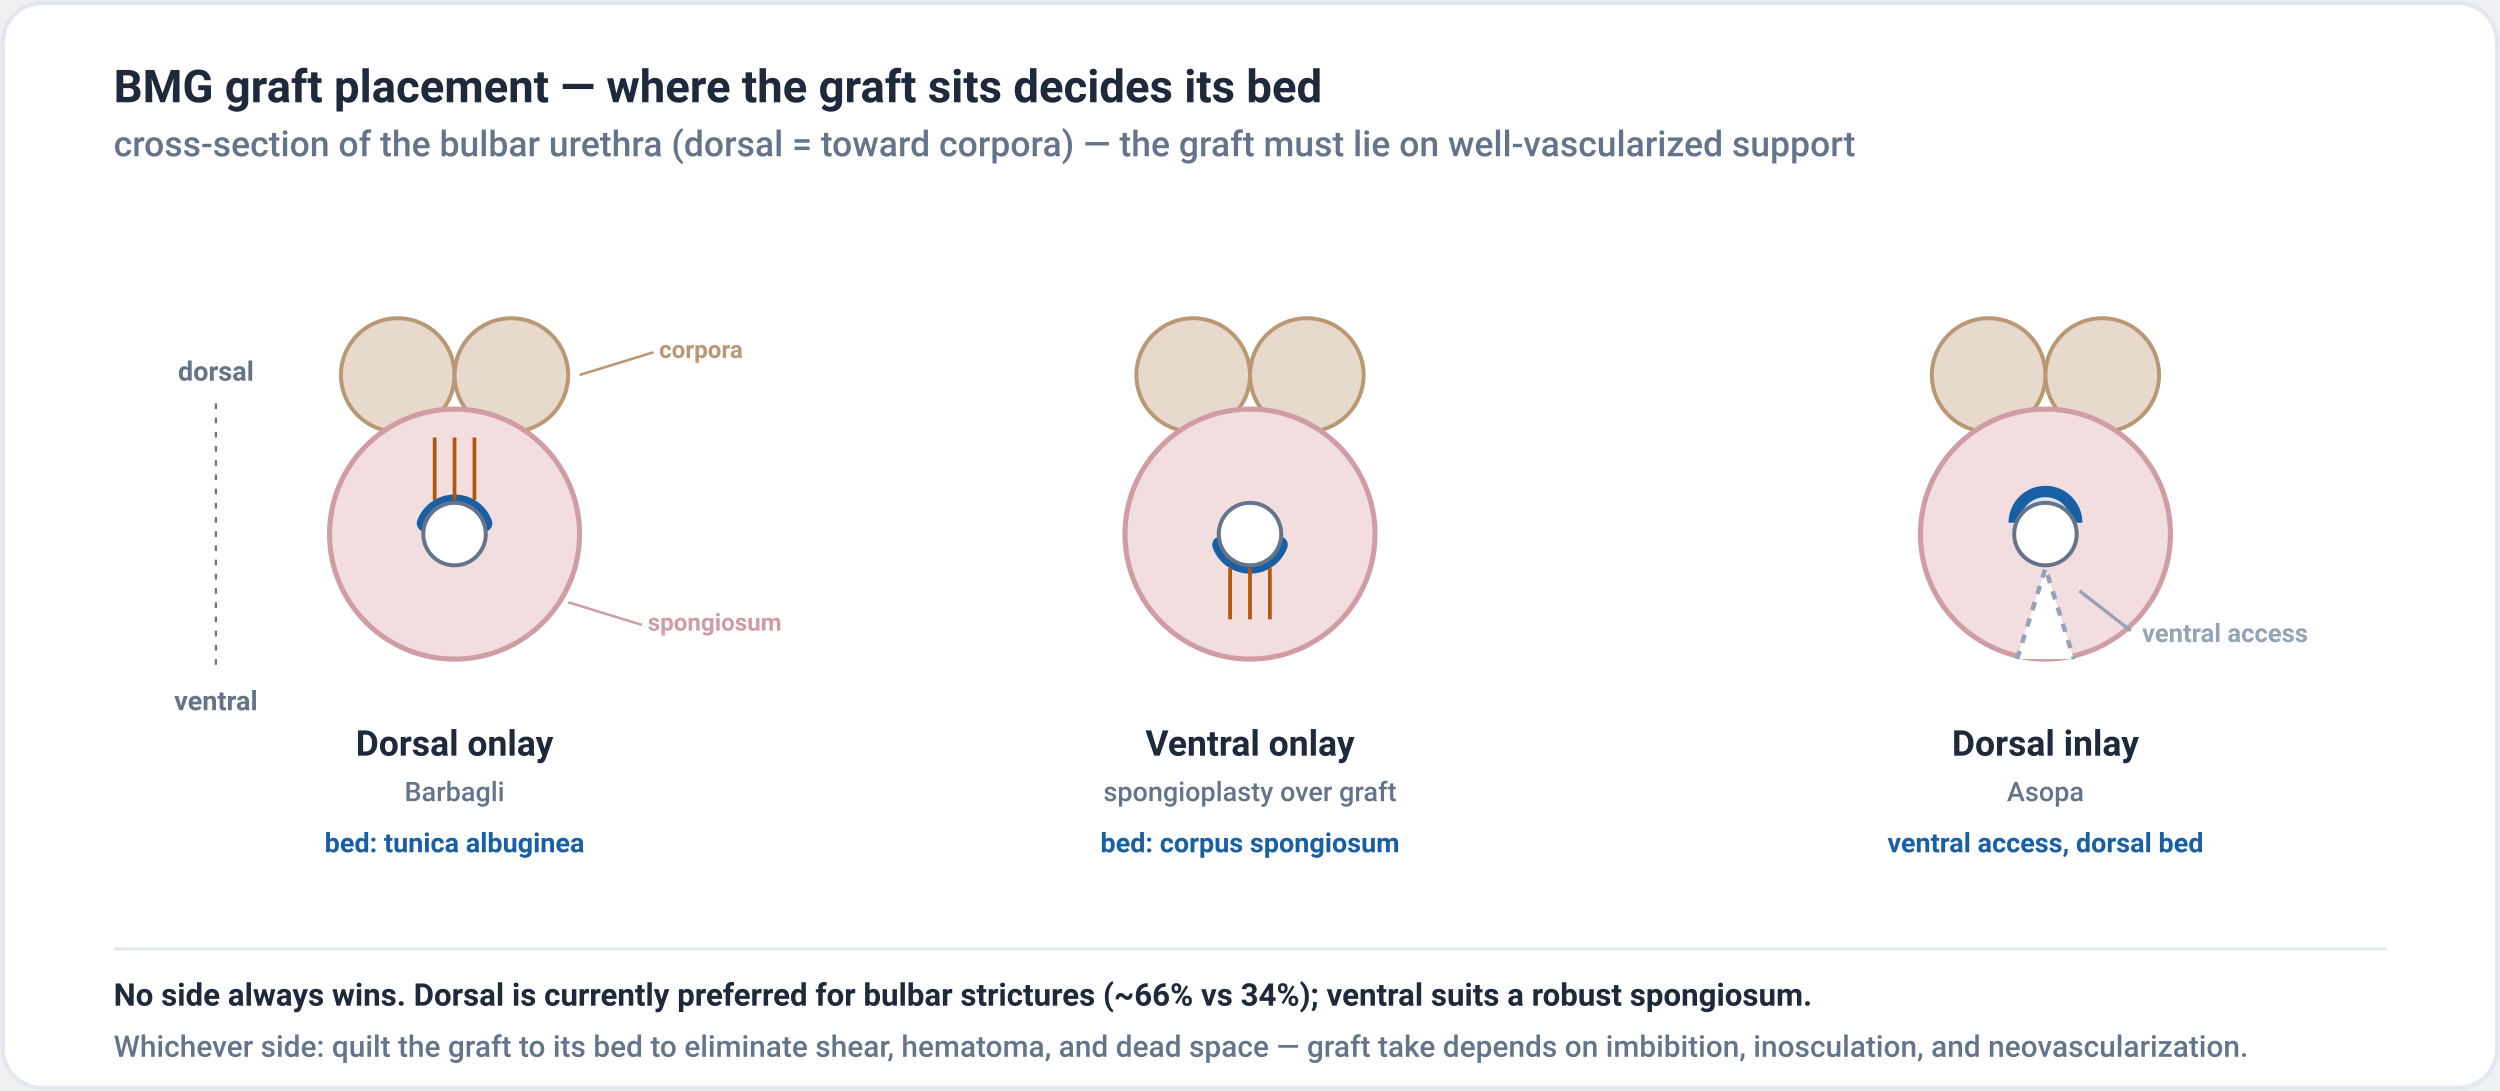
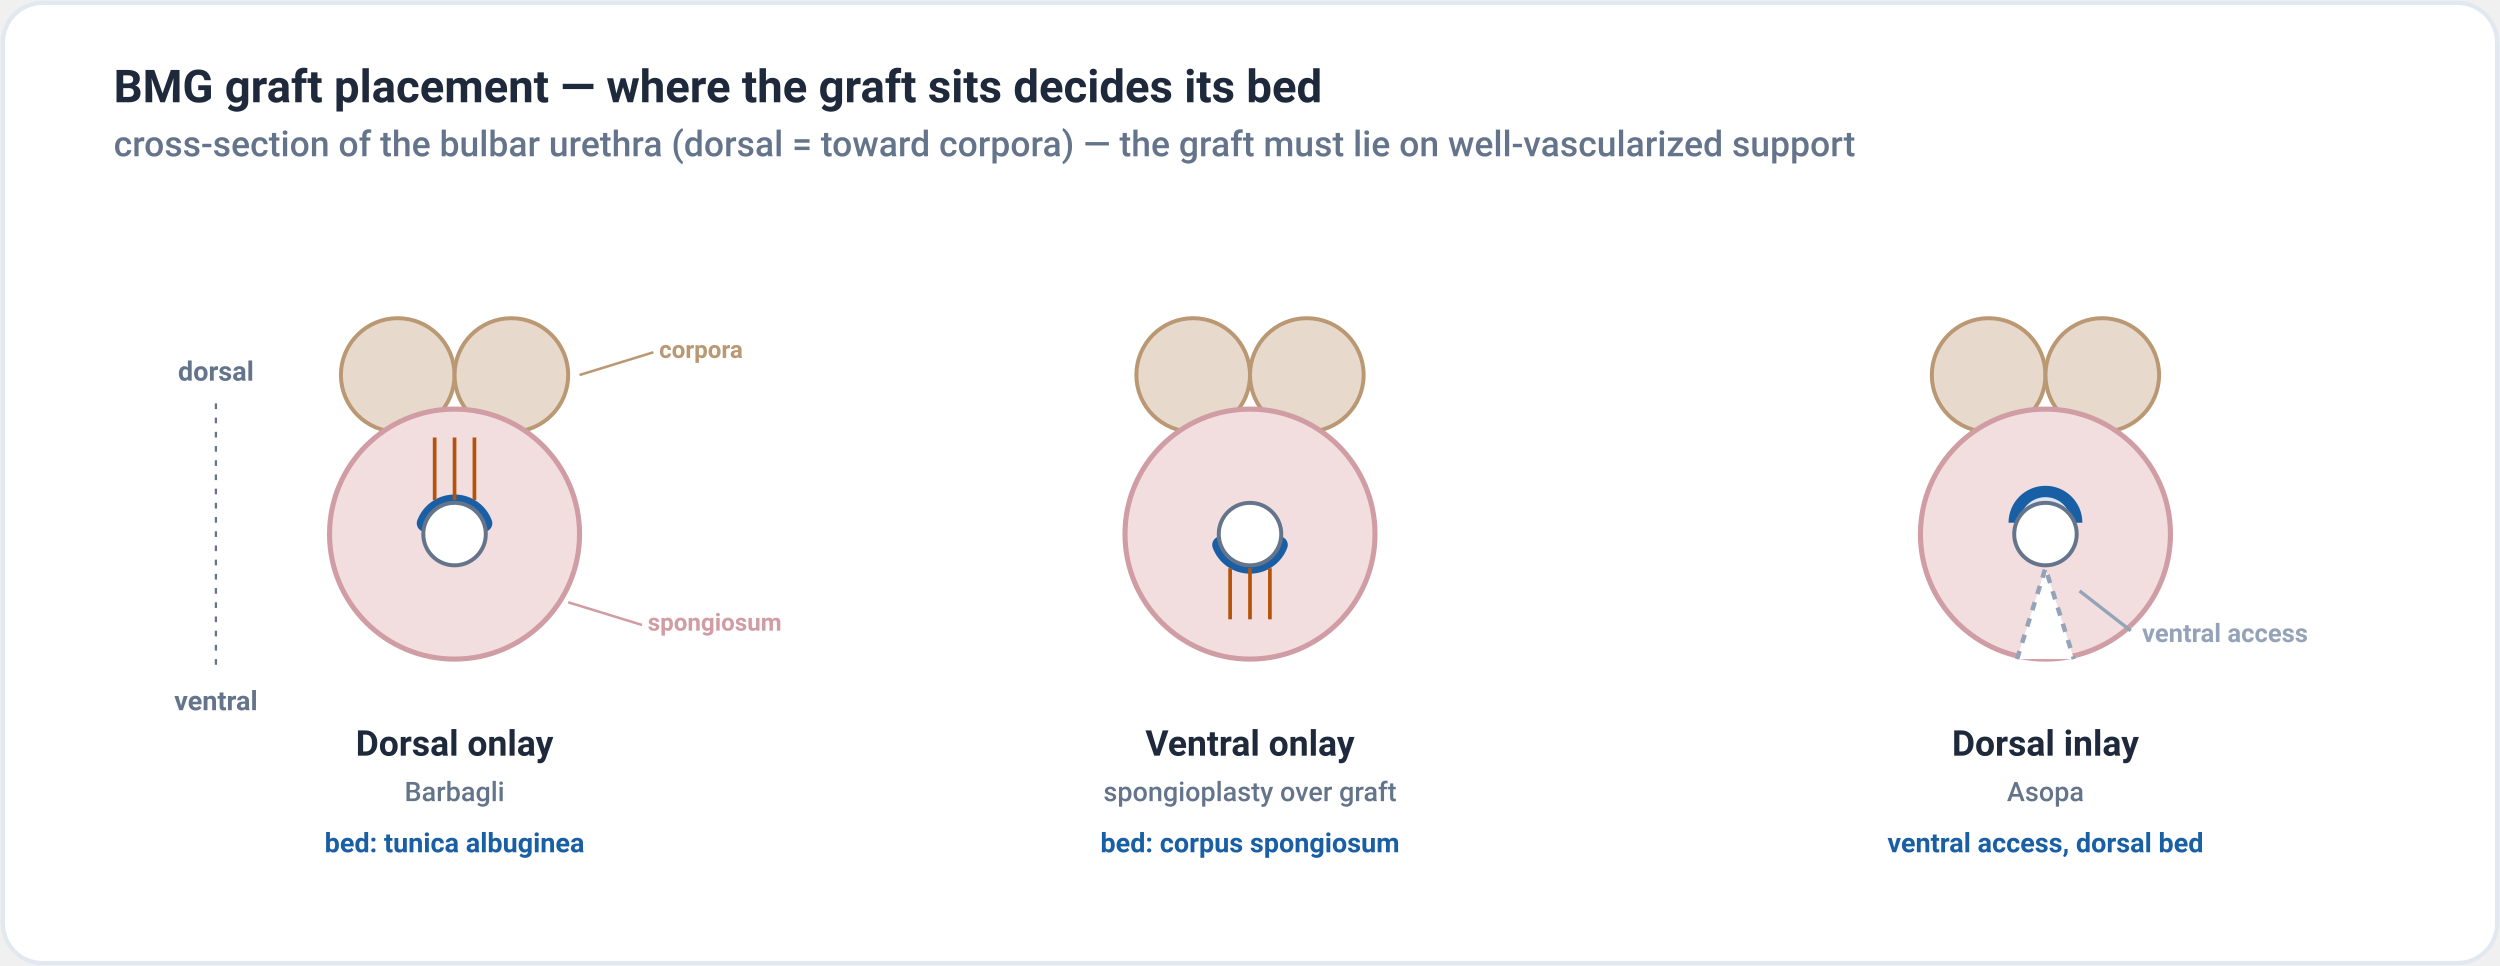
- <svg xmlns="http://www.w3.org/2000/svg" viewBox="0 0 880 384" width="880" height="384" role="img" aria-label="Buccal-mucosa graft placement configurations shown in cross-section of the bulbar urethra, with dorsal toward the corpora cavernosa and ventral toward the skin. Dorsal onlay (Barbagli): the graft lines the dorsal wall of the lumen and is quilted to the tunica albuginea of the corpora. Ventral onlay: the graft lines the ventral wall and is supported by the corpus spongiosum closed over it. Dorsal inlay (Asopa): the urethra is opened ventrally and the graft is inlaid into the dorsal plate. Key: no side always wins, dorsal is currently preferred for bulbar strictures about 66 to 34 percent, and the graft must be quilted to well-vascularized support to avoid shear, hematoma, and dead space.">
-   <rect x="1" y="1" width="878" height="382" rx="14" fill="#FFFFFF" stroke="#E2E8F0" stroke-width="1.5" />
+ <svg xmlns="http://www.w3.org/2000/svg" viewBox="0 0 880 340" width="880" height="340" role="img" aria-label="Buccal-mucosa graft placement configurations shown in cross-section of the bulbar urethra, with dorsal toward the corpora cavernosa and ventral toward the skin. Dorsal onlay (Barbagli): the graft lines the dorsal wall of the lumen and is quilted to the tunica albuginea of the corpora. Ventral onlay: the graft lines the ventral wall and is supported by the corpus spongiosum closed over it. Dorsal inlay (Asopa): the urethra is opened ventrally and the graft is inlaid into the dorsal plate. Key: no side always wins, dorsal is currently preferred for bulbar strictures about 66 to 34 percent, and the graft must be quilted to well-vascularized support to avoid shear, hematoma, and dead space.">
+   <rect x="1" y="1" width="878" height="338" rx="14" fill="#FFFFFF" stroke="#E2E8F0" stroke-width="1.5" />
  <text x="40" y="36" text-anchor="start" font-family="-apple-system, 'Segoe UI', Roboto, Helvetica, Arial, sans-serif" font-size="16" font-weight="700" fill="#1E293B">BMG graft placement — where the graft sits decides its bed</text>
  <text x="40" y="55" text-anchor="start" font-family="-apple-system, 'Segoe UI', Roboto, Helvetica, Arial, sans-serif" font-size="12.5" font-weight="500" fill="#64748B">cross-section of the bulbar urethra (dorsal = toward corpora) — the graft must lie on well-vascularized support</text>
  <text x="76" y="134" text-anchor="middle" font-family="-apple-system, 'Segoe UI', Roboto, Helvetica, Arial, sans-serif" font-size="9.5" font-weight="700" fill="#64748B" paint-order="stroke" stroke="#FFFFFF" stroke-width="3.1" stroke-linejoin="round">dorsal</text>
  <line x1="76" y1="142" x2="76" y2="234" stroke="#64748B" stroke-width="0.8" stroke-dasharray="2 3" />
  <text x="76" y="250" text-anchor="middle" font-family="-apple-system, 'Segoe UI', Roboto, Helvetica, Arial, sans-serif" font-size="9.5" font-weight="700" fill="#64748B" paint-order="stroke" stroke="#FFFFFF" stroke-width="3.1" stroke-linejoin="round">ventral</text>
  <circle cx="140" cy="132" r="20" fill="#E7D9CB" stroke="#B99873" stroke-width="1.4" />
  <circle cx="180" cy="132" r="20" fill="#E7D9CB" stroke="#B99873" stroke-width="1.4" />
  <circle cx="160" cy="188" r="44" fill="#F3DEDF" stroke="#CF9DA3" stroke-width="1.8" />
  <path d="M 149.7 184.2 A 11 11 0 0 1 170.3 184.2" fill="none" stroke="#185FA5" stroke-width="6" stroke-linecap="round" />
  <line x1="153" y1="176" x2="153" y2="154" stroke="#B45309" stroke-width="1.3" />
  <line x1="160" y1="176" x2="160" y2="154" stroke="#B45309" stroke-width="1.3" />
  <line x1="167" y1="176" x2="167" y2="154" stroke="#B45309" stroke-width="1.3" />
  <circle cx="160" cy="188" r="11" fill="#FFFFFF" stroke="#64748B" stroke-width="1.4" />
  <text x="160" y="266" text-anchor="middle" font-family="-apple-system, 'Segoe UI', Roboto, Helvetica, Arial, sans-serif" font-size="12.5" font-weight="700" fill="#1E293B">Dorsal onlay</text>
  <text x="160" y="282" text-anchor="middle" font-family="-apple-system, 'Segoe UI', Roboto, Helvetica, Arial, sans-serif" font-size="9.5" font-weight="500" fill="#64748B">Barbagli</text>
  <text x="160" y="300" text-anchor="middle" font-family="-apple-system, 'Segoe UI', Roboto, Helvetica, Arial, sans-serif" font-size="9.5" font-weight="600" fill="#185FA5" paint-order="stroke" stroke="#FFFFFF" stroke-width="3.1" stroke-linejoin="round">bed: tunica albuginea</text>
  <circle cx="420" cy="132" r="20" fill="#E7D9CB" stroke="#B99873" stroke-width="1.4" />
  <circle cx="460" cy="132" r="20" fill="#E7D9CB" stroke="#B99873" stroke-width="1.4" />
  <circle cx="440" cy="188" r="44" fill="#F3DEDF" stroke="#CF9DA3" stroke-width="1.8" />
  <path d="M 450.3 191.8 A 11 11 0 0 1 429.7 191.8" fill="none" stroke="#185FA5" stroke-width="6" stroke-linecap="round" />
  <line x1="433" y1="200" x2="433" y2="218" stroke="#B45309" stroke-width="1.3" />
  <line x1="440" y1="200" x2="440" y2="218" stroke="#B45309" stroke-width="1.3" />
  <line x1="447" y1="200" x2="447" y2="218" stroke="#B45309" stroke-width="1.3" />
  <circle cx="440" cy="188" r="11" fill="#FFFFFF" stroke="#64748B" stroke-width="1.4" />
  <text x="440" y="266" text-anchor="middle" font-family="-apple-system, 'Segoe UI', Roboto, Helvetica, Arial, sans-serif" font-size="12.5" font-weight="700" fill="#1E293B">Ventral onlay</text>
  <text x="440" y="282" text-anchor="middle" font-family="-apple-system, 'Segoe UI', Roboto, Helvetica, Arial, sans-serif" font-size="9.5" font-weight="500" fill="#64748B">spongioplasty over graft</text>
  <text x="440" y="300" text-anchor="middle" font-family="-apple-system, 'Segoe UI', Roboto, Helvetica, Arial, sans-serif" font-size="9.5" font-weight="600" fill="#185FA5" paint-order="stroke" stroke="#FFFFFF" stroke-width="3.1" stroke-linejoin="round">bed: corpus spongiosum</text>
  <circle cx="700" cy="132" r="20" fill="#E7D9CB" stroke="#B99873" stroke-width="1.4" />
  <circle cx="740" cy="132" r="20" fill="#E7D9CB" stroke="#B99873" stroke-width="1.4" />
  <circle cx="720" cy="188" r="44" fill="#F3DEDF" stroke="#CF9DA3" stroke-width="1.8" />
  <path d="M 710 232 L 720 200 L 730 232" fill="#FFFFFF" stroke="#94A3B8" stroke-width="1.6" stroke-dasharray="3 3" />
  <path d="M 709 184 A 11 11 0 0 1 731 184" fill="#DCE7F1" stroke="#185FA5" stroke-width="4" />
  <circle cx="720" cy="188" r="11" fill="#FFFFFF" stroke="#64748B" stroke-width="1.4" />
  <line x1="750" y1="222" x2="732" y2="208" stroke="#94A3B8" stroke-width="1.2" />
  <text x="754" y="226" text-anchor="start" font-family="-apple-system, 'Segoe UI', Roboto, Helvetica, Arial, sans-serif" font-size="9" font-weight="600" fill="#94A3B8" paint-order="stroke" stroke="#FFFFFF" stroke-width="3.1" stroke-linejoin="round">ventral access</text>
  <text x="720" y="266" text-anchor="middle" font-family="-apple-system, 'Segoe UI', Roboto, Helvetica, Arial, sans-serif" font-size="12.5" font-weight="700" fill="#1E293B">Dorsal inlay</text>
  <text x="720" y="282" text-anchor="middle" font-family="-apple-system, 'Segoe UI', Roboto, Helvetica, Arial, sans-serif" font-size="9.5" font-weight="500" fill="#64748B">Asopa</text>
  <text x="720" y="300" text-anchor="middle" font-family="-apple-system, 'Segoe UI', Roboto, Helvetica, Arial, sans-serif" font-size="9.5" font-weight="600" fill="#185FA5" paint-order="stroke" stroke="#FFFFFF" stroke-width="3.1" stroke-linejoin="round">ventral access, dorsal bed</text>
  <line x1="204" y1="132" x2="230" y2="124" stroke="#B99873" stroke-width="0.9" />
  <text x="232" y="126" text-anchor="start" font-family="-apple-system, 'Segoe UI', Roboto, Helvetica, Arial, sans-serif" font-size="8.5" font-weight="600" fill="#B99873" paint-order="stroke" stroke="#FFFFFF" stroke-width="3.1" stroke-linejoin="round">corpora</text>
  <line x1="200" y1="212" x2="226" y2="220" stroke="#CF9DA3" stroke-width="0.9" />
  <text x="228" y="222" text-anchor="start" font-family="-apple-system, 'Segoe UI', Roboto, Helvetica, Arial, sans-serif" font-size="8.5" font-weight="600" fill="#CF9DA3" paint-order="stroke" stroke="#FFFFFF" stroke-width="3.1" stroke-linejoin="round">spongiosum</text>
-   <line x1="40" y1="334" x2="840" y2="334" stroke="#E2E8F0" stroke-width="1" />
-   <text x="40" y="354" text-anchor="start" font-family="-apple-system, 'Segoe UI', Roboto, Helvetica, Arial, sans-serif" font-size="11" font-weight="600" fill="#1E293B">No side always wins. Dorsal is currently preferred for bulbar strictures (~66% vs 34%); ventral suits a robust spongiosum.</text>
-   <text x="40" y="372" text-anchor="start" font-family="-apple-system, 'Segoe UI', Roboto, Helvetica, Arial, sans-serif" font-size="10.5" font-weight="500" fill="#64748B">Whichever side: quilt the graft to its bed to eliminate shear, hematoma, and dead space — graft take depends on imbibition, inosculation, and neovascularization.</text>
</svg>
